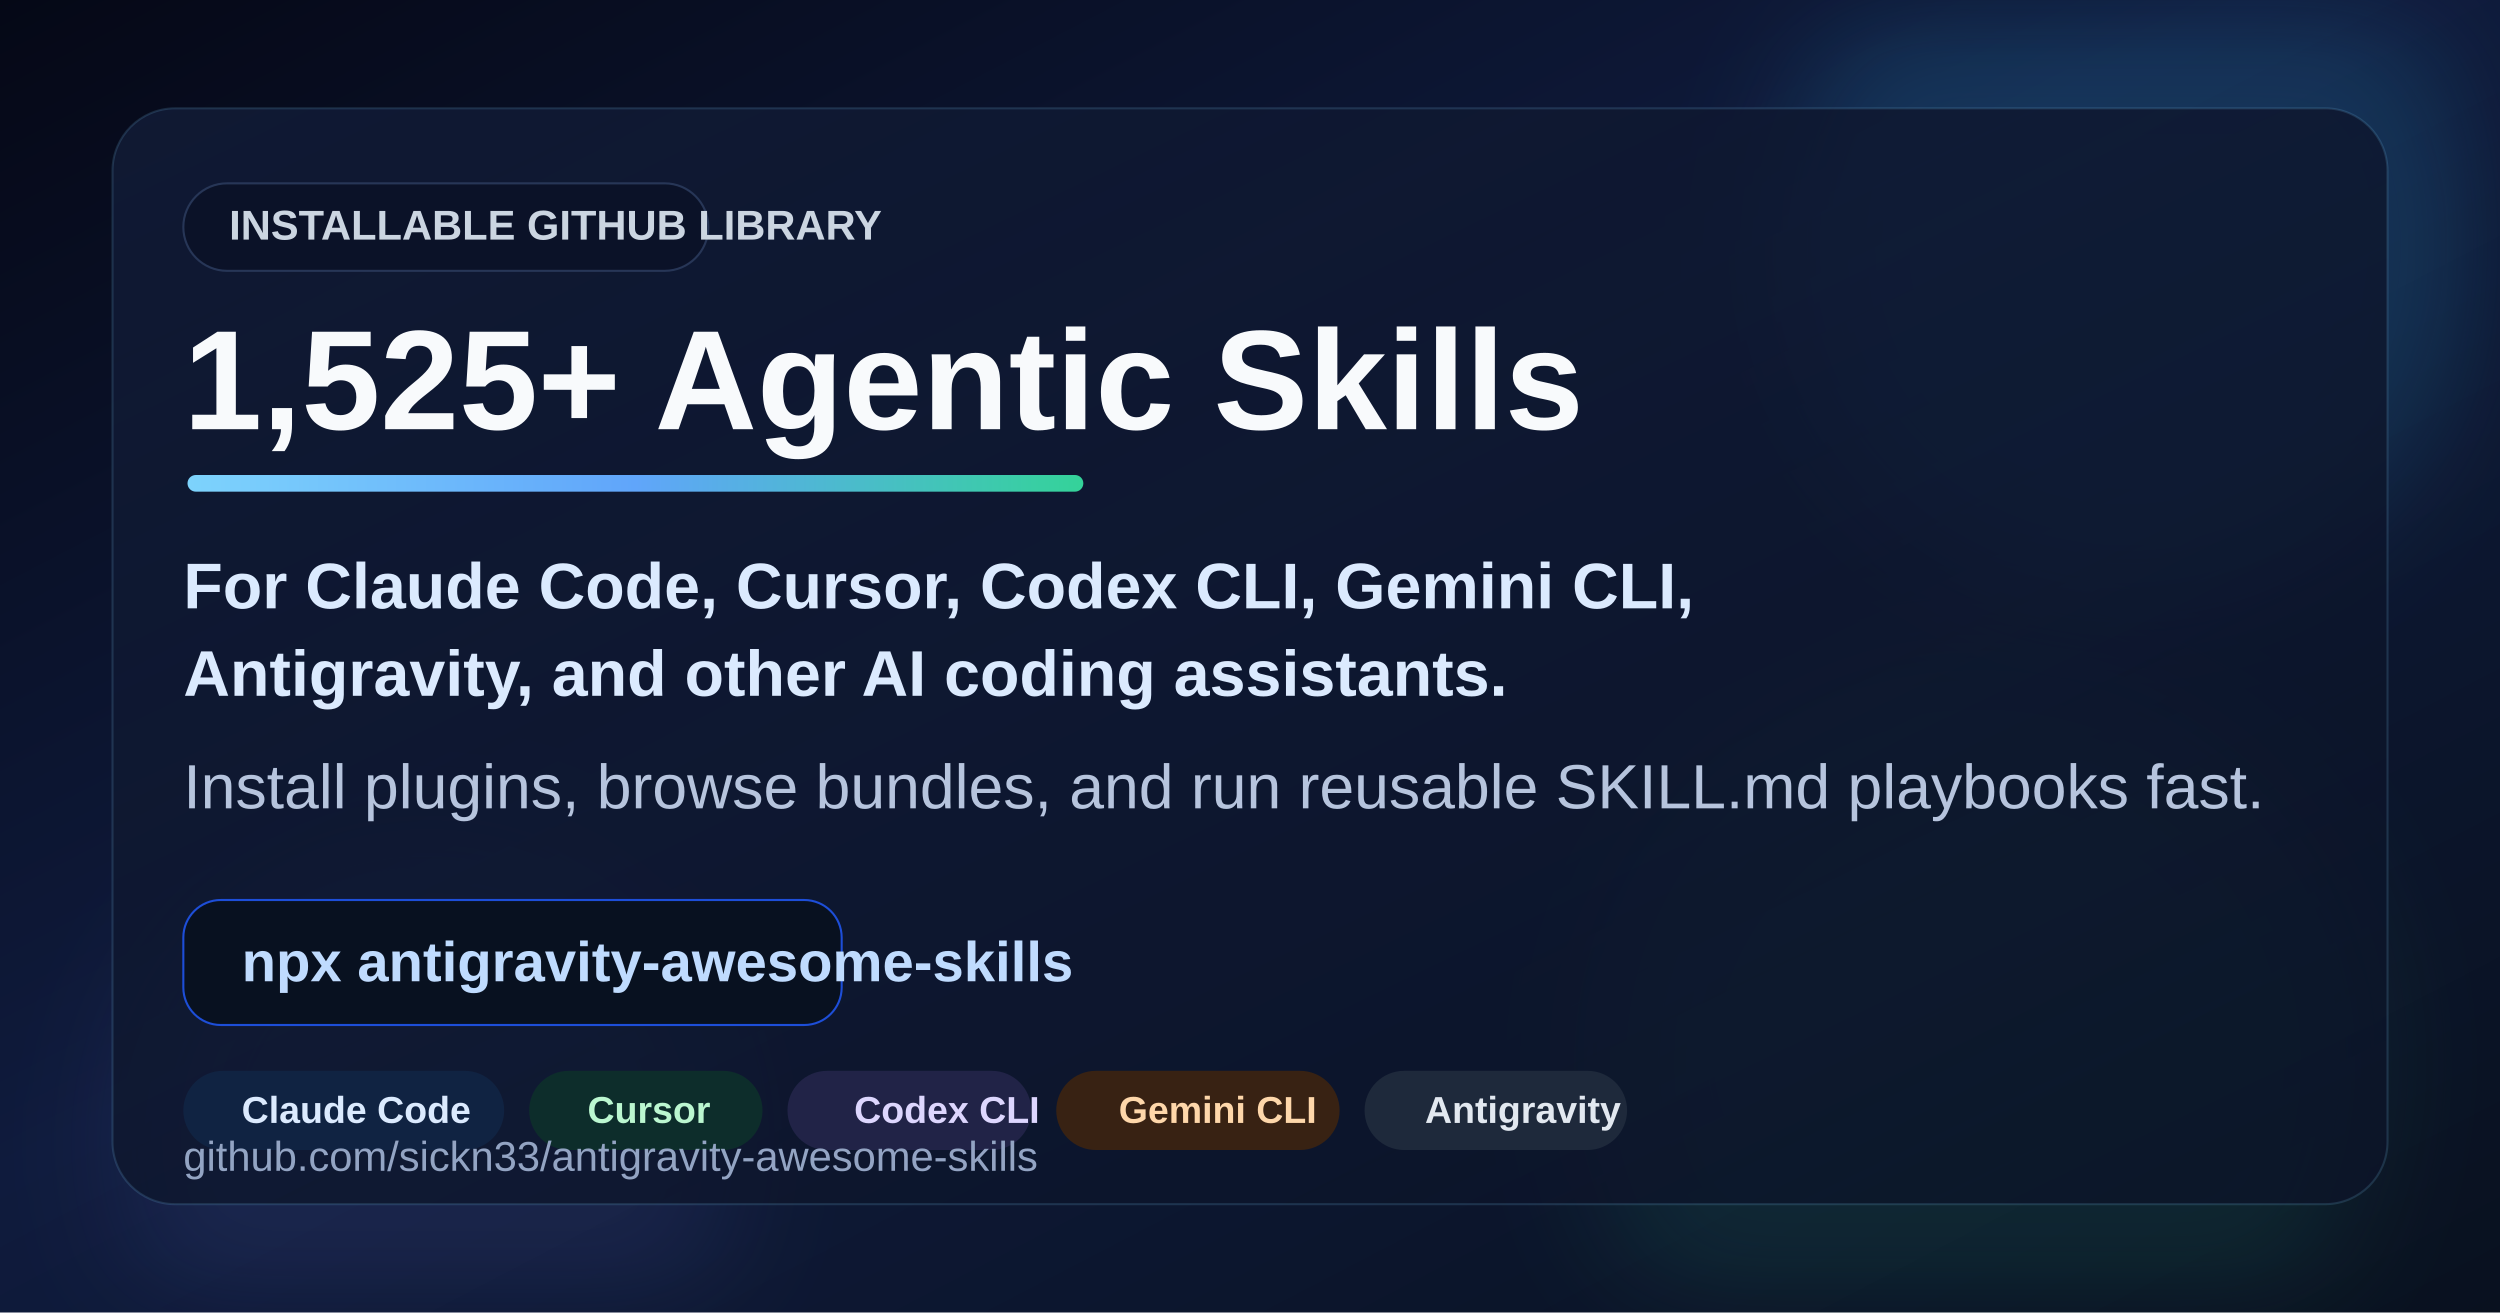
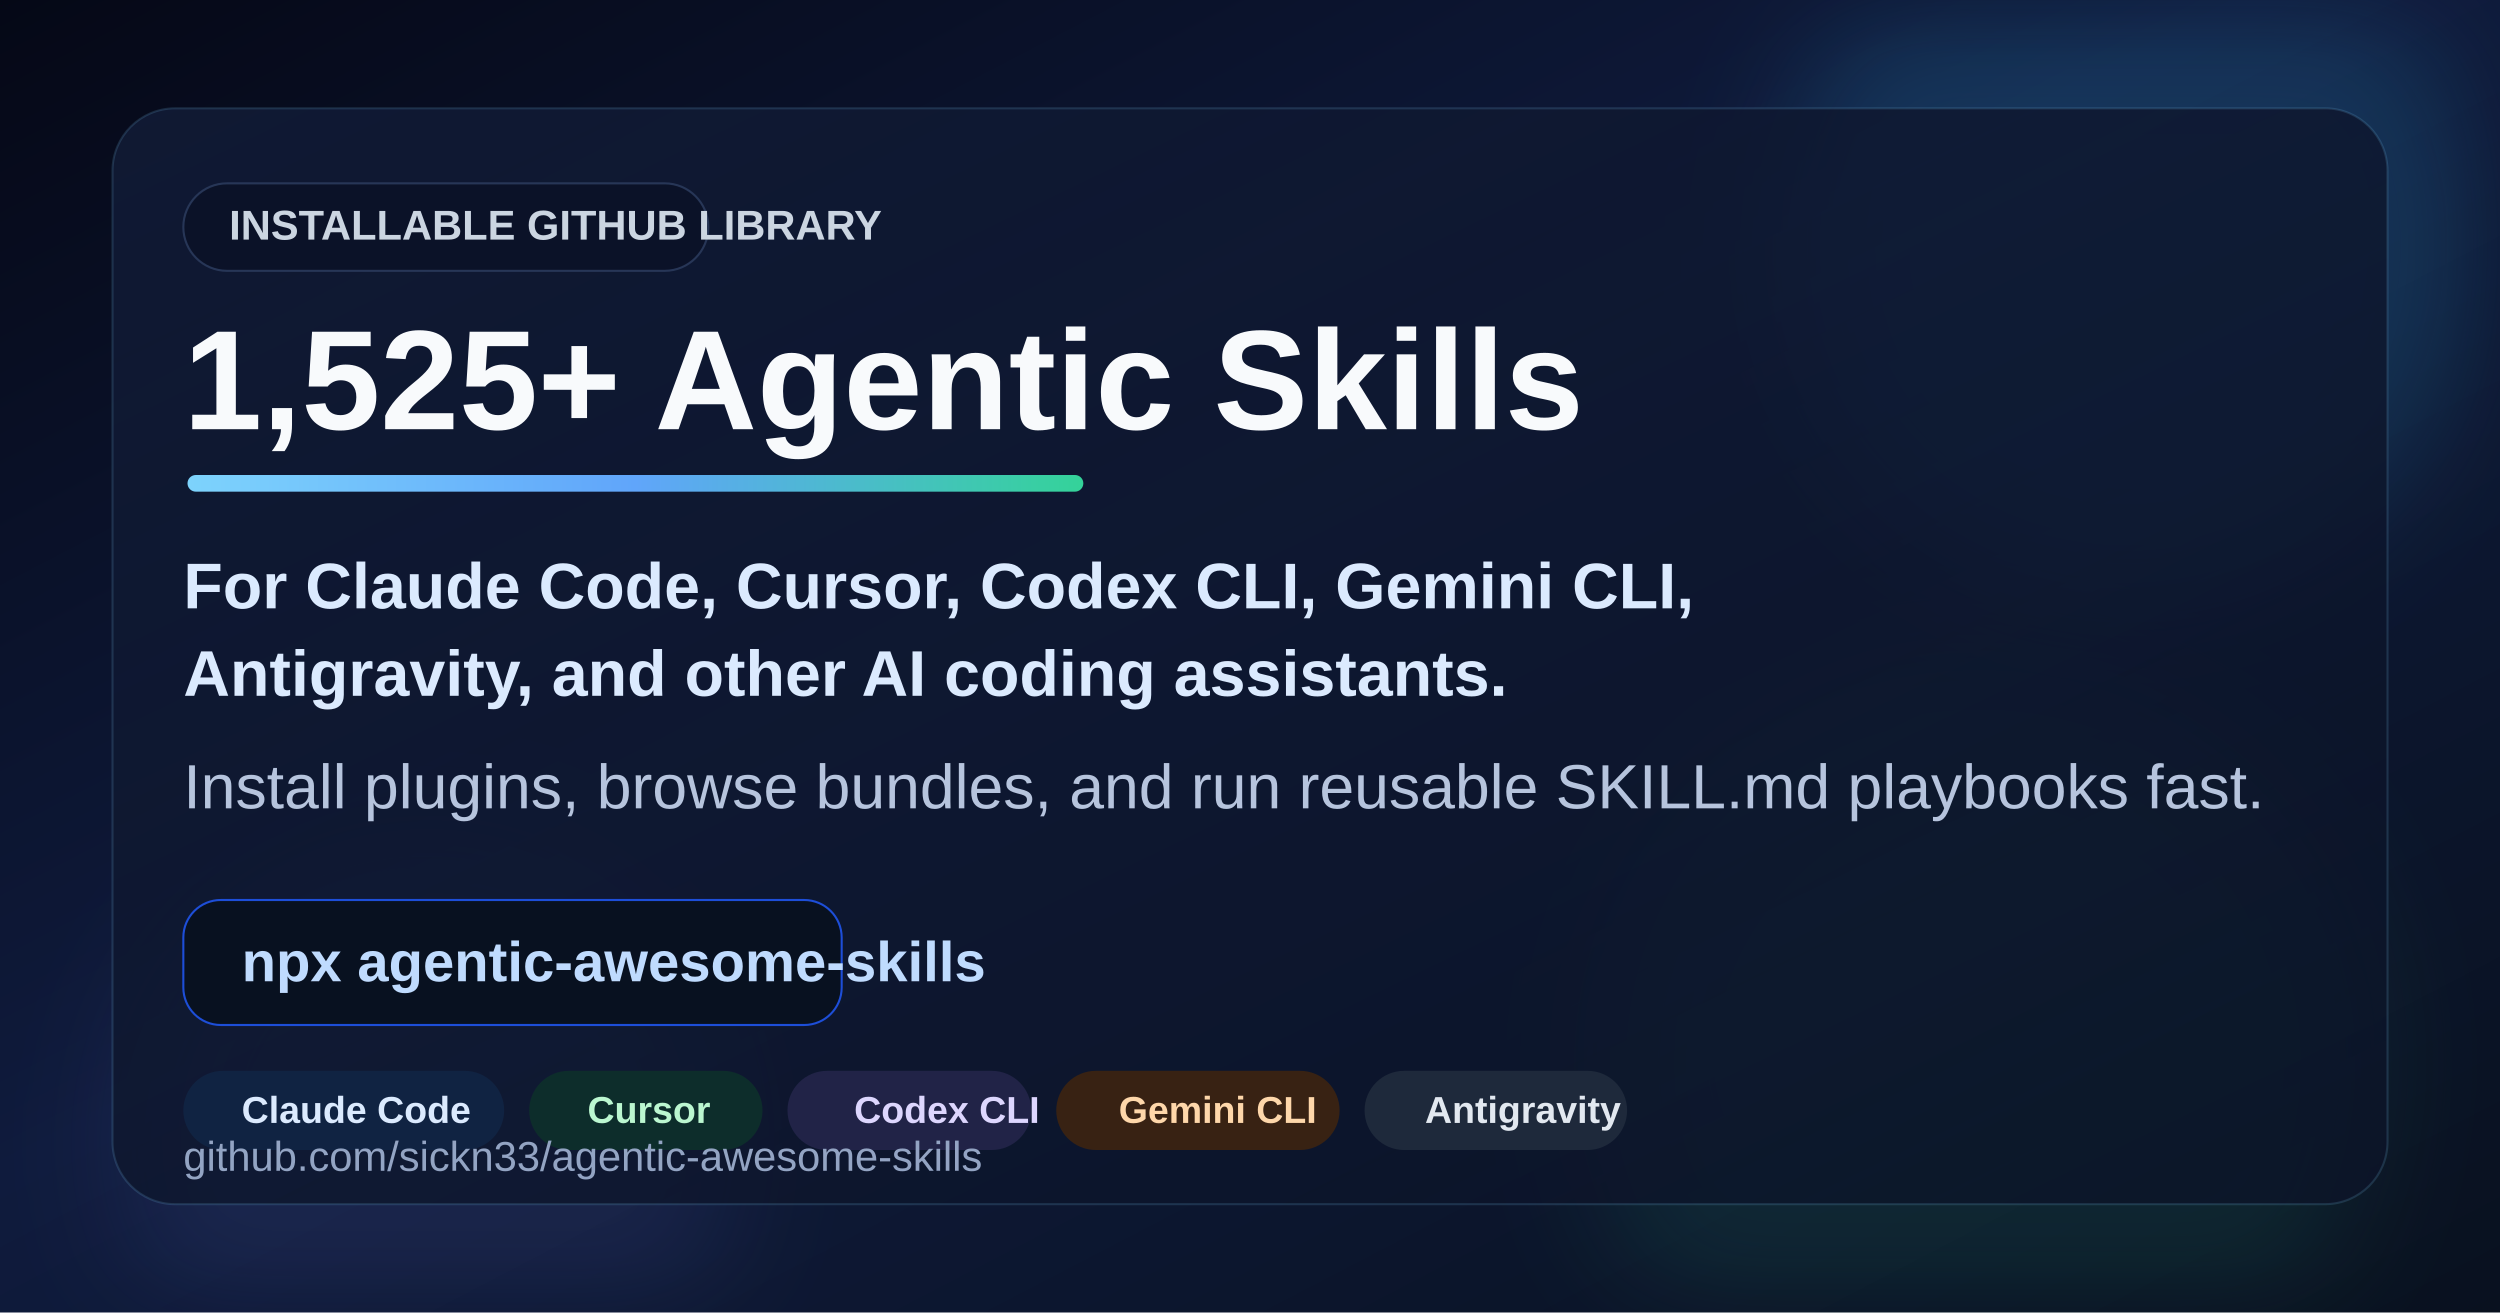
<svg xmlns="http://www.w3.org/2000/svg" viewBox="0 0 1200 630" role="img" aria-labelledby="title desc">
  <defs>
    <linearGradient id="bg" x1="0" y1="0" x2="1" y2="1">
      <stop offset="0%" stop-color="#050816" />
      <stop offset="45%" stop-color="#0f1b3d" />
      <stop offset="100%" stop-color="#09111f" />
    </linearGradient>
    <linearGradient id="panel" x1="0" y1="0" x2="1" y2="1">
      <stop offset="0%" stop-color="#101a35" stop-opacity="0.92" />
      <stop offset="100%" stop-color="#0b1327" stop-opacity="0.78" />
    </linearGradient>
    <linearGradient id="accent" x1="0" y1="0" x2="1" y2="0">
      <stop offset="0%" stop-color="#7dd3fc" />
      <stop offset="50%" stop-color="#60a5fa" />
      <stop offset="100%" stop-color="#34d399" />
    </linearGradient>
    <filter id="softBlur" x="-20%" y="-20%" width="140%" height="140%">
      <feGaussianBlur stdDeviation="28" />
    </filter>
  </defs>
  <rect width="1200" height="630" fill="url(#bg)" />
  <circle cx="1020" cy="118" r="168" fill="#38bdf8" opacity="0.16" filter="url(#softBlur)" />
  <circle cx="950" cy="510" r="190" fill="#34d399" opacity="0.10" filter="url(#softBlur)" />
  <circle cx="205" cy="548" r="148" fill="#818cf8" opacity="0.10" filter="url(#softBlur)" />
  <rect x="54" y="52" width="1092" height="526" rx="30" fill="url(#panel)" stroke="#7dd3fc" stroke-opacity="0.16" />
  <rect x="88" y="88" width="252" height="42" rx="21" fill="#0b1228" stroke="#273657" />
  <text x="110" y="115" font-family="Arial, Helvetica, sans-serif" font-size="20" font-weight="700" fill="#cbd5e1">INSTALLABLE GITHUB LIBRARY</text>
  <text x="88" y="206" font-family="Arial, Helvetica, sans-serif" font-size="68" font-weight="800" fill="#f8fafc">1,525+ Agentic Skills</text>
  <rect x="90" y="228" width="430" height="8" rx="4" fill="url(#accent)" />
  <text x="88" y="292" font-family="Arial, Helvetica, sans-serif" font-size="31" font-weight="600" fill="#dbeafe">For Claude Code, Cursor, Codex CLI, Gemini CLI,</text>
  <text x="88" y="334" font-family="Arial, Helvetica, sans-serif" font-size="31" font-weight="600" fill="#dbeafe">Antigravity, and other AI coding assistants.</text>
  <text x="88" y="388" font-family="Arial, Helvetica, sans-serif" font-size="30" fill="#b6c4dd">Install plugins, browse bundles, and run reusable SKILL.md playbooks fast.</text>
  <g transform="translate(88 432)">
    <rect width="316" height="60" rx="18" fill="#081120" stroke="#1d4ed8" />
-     <text x="28" y="39" font-family="Arial, Helvetica, sans-serif" font-size="27" font-weight="700" fill="#bfdbfe">npx antigravity-awesome-skills</text>
+     <text x="28" y="39" font-family="Arial, Helvetica, sans-serif" font-size="27" font-weight="700" fill="#bfdbfe">npx agentic-awesome-skills</text>
  </g>
  <g transform="translate(88 514)">
    <rect width="154" height="38" rx="19" fill="#102342" />
    <rect x="166" width="112" height="38" rx="19" fill="#0d2d2b" />
    <rect x="290" width="117" height="38" rx="19" fill="#212347" />
    <rect x="419" width="136" height="38" rx="19" fill="#382213" />
    <rect x="567" width="126" height="38" rx="19" fill="#1e293b" />
    <text x="28" y="25" font-family="Arial, Helvetica, sans-serif" font-size="18" font-weight="700" fill="#dbeafe">Claude Code</text>
    <text x="194" y="25" font-family="Arial, Helvetica, sans-serif" font-size="18" font-weight="700" fill="#bbf7d0">Cursor</text>
    <text x="322" y="25" font-family="Arial, Helvetica, sans-serif" font-size="18" font-weight="700" fill="#ddd6fe">Codex CLI</text>
    <text x="449" y="25" font-family="Arial, Helvetica, sans-serif" font-size="18" font-weight="700" fill="#fed7aa">Gemini CLI</text>
    <text x="596" y="25" font-family="Arial, Helvetica, sans-serif" font-size="18" font-weight="700" fill="#e2e8f0">Antigravity</text>
  </g>
-   <text x="88" y="562" font-family="Arial, Helvetica, sans-serif" font-size="20" fill="#93a4c3">github.com/sickn33/antigravity-awesome-skills</text>
+   <text x="88" y="562" font-family="Arial, Helvetica, sans-serif" font-size="20" fill="#93a4c3">github.com/sickn33/agentic-awesome-skills</text>
</svg>
